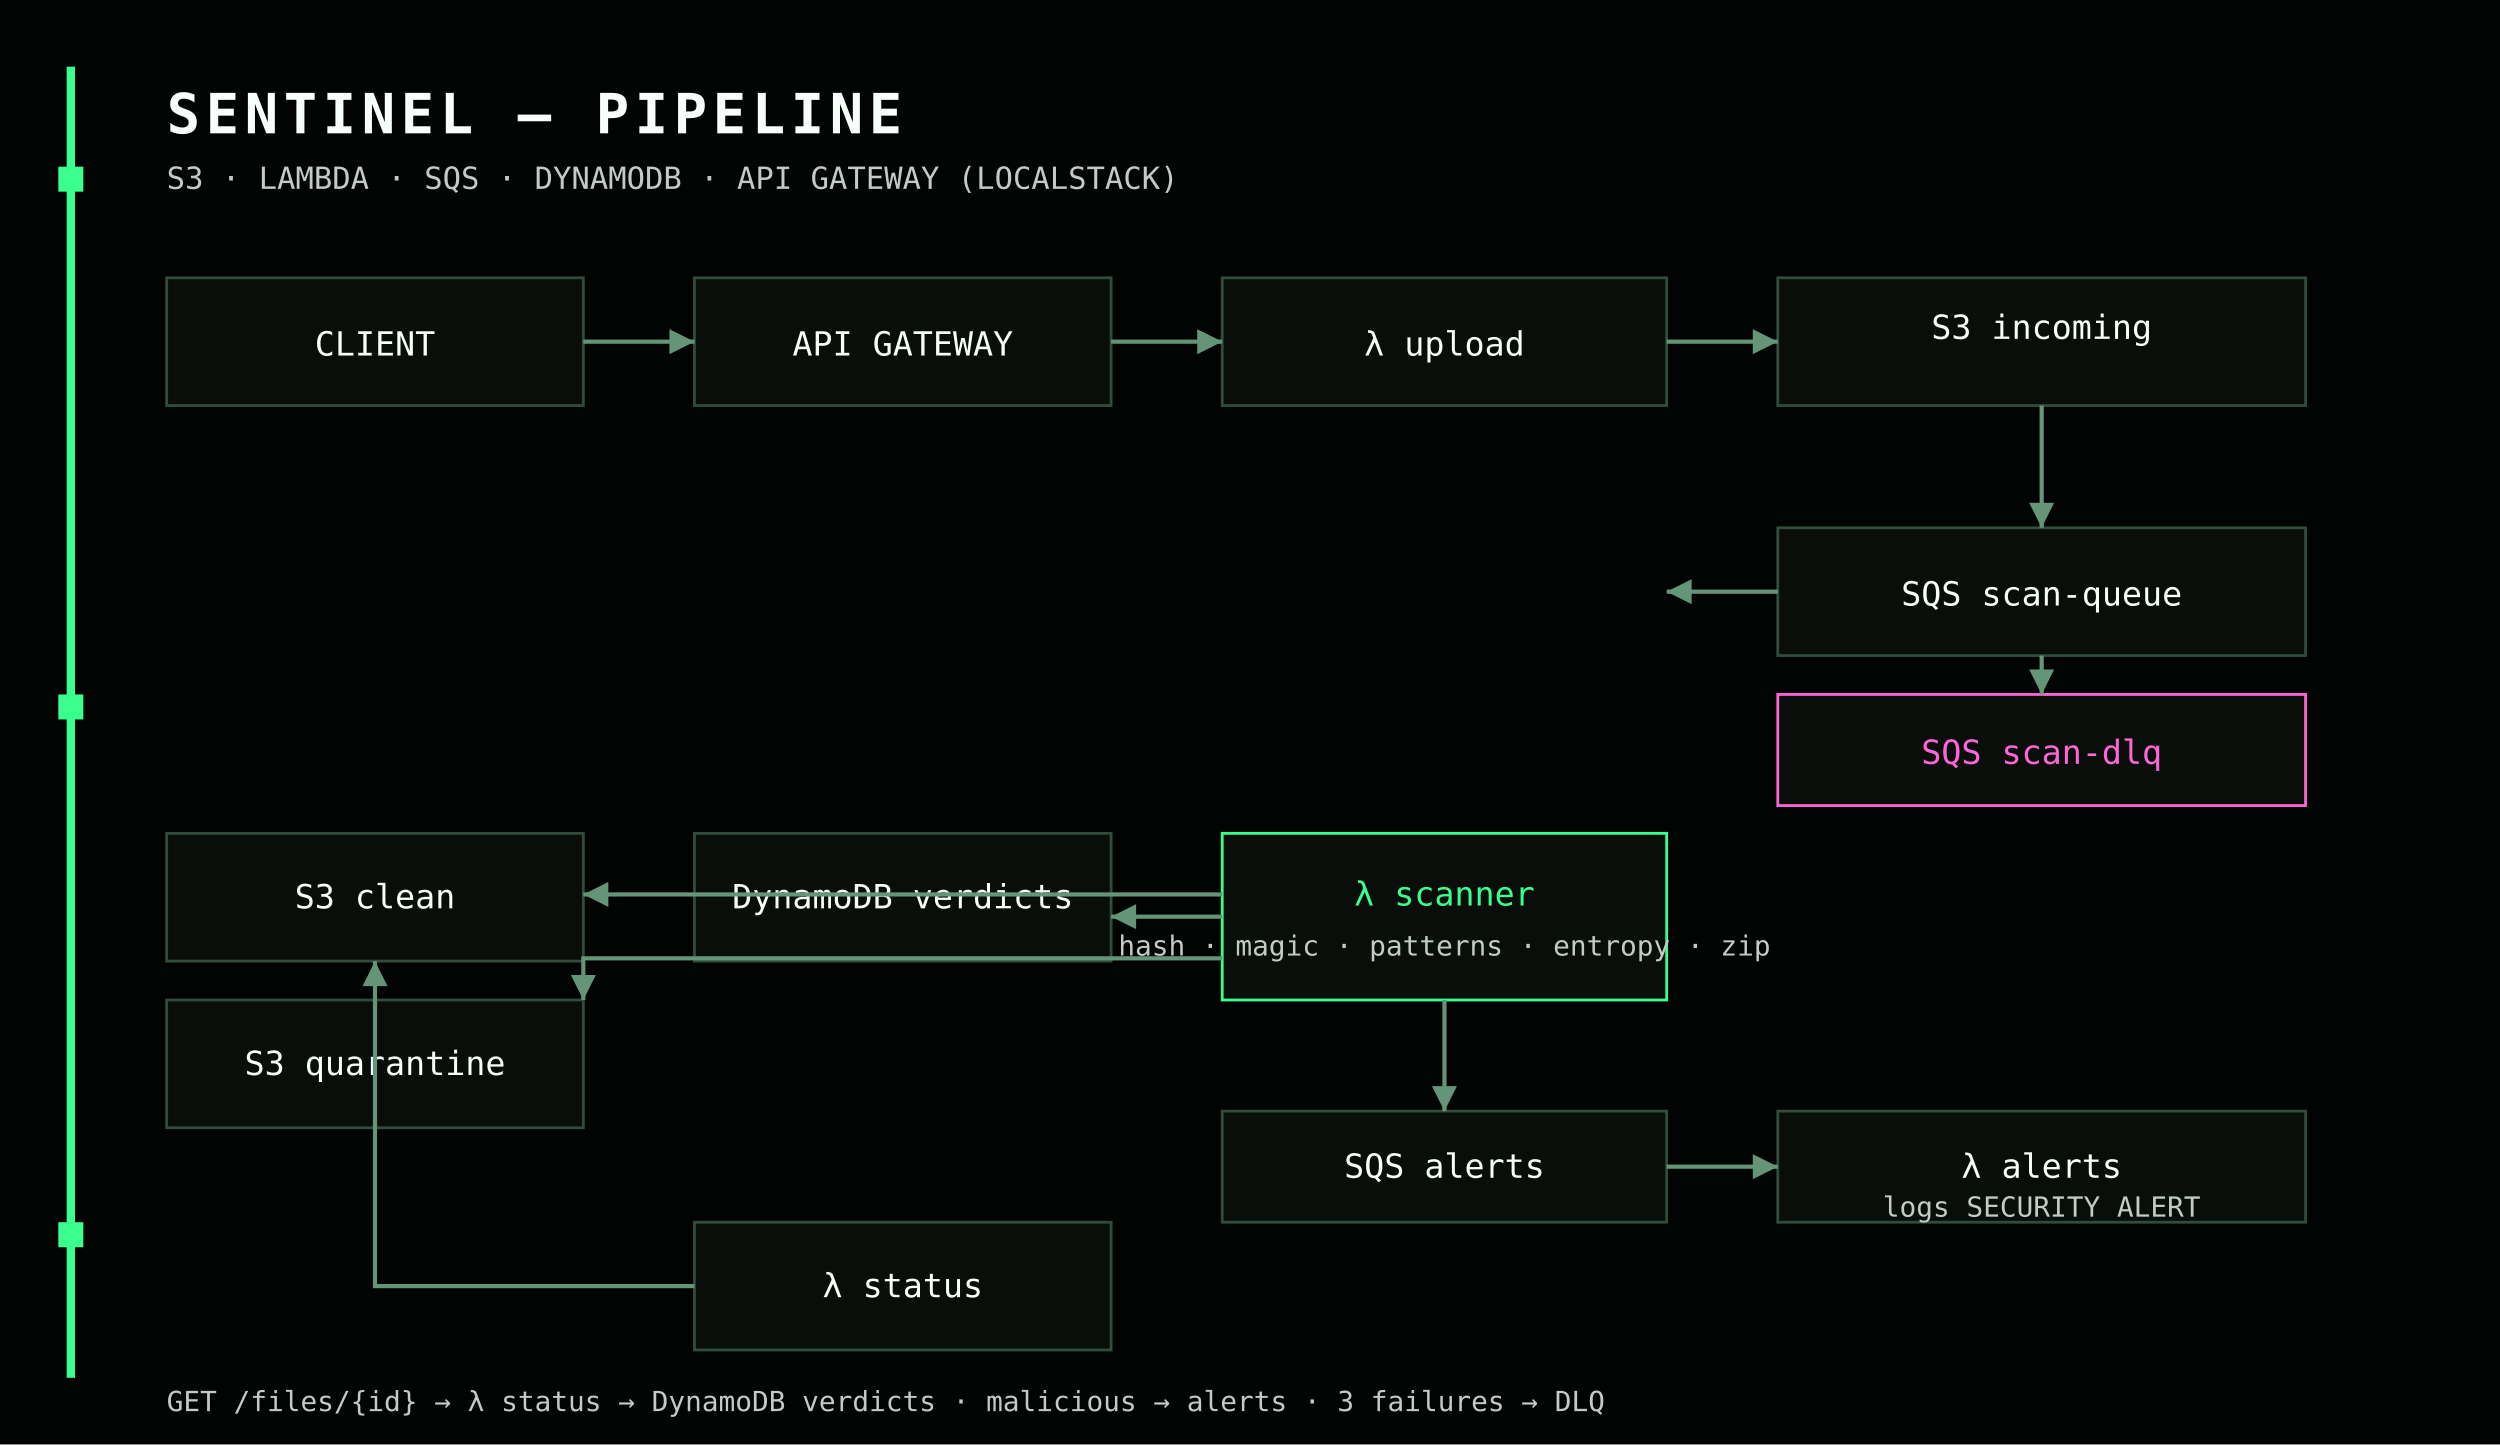
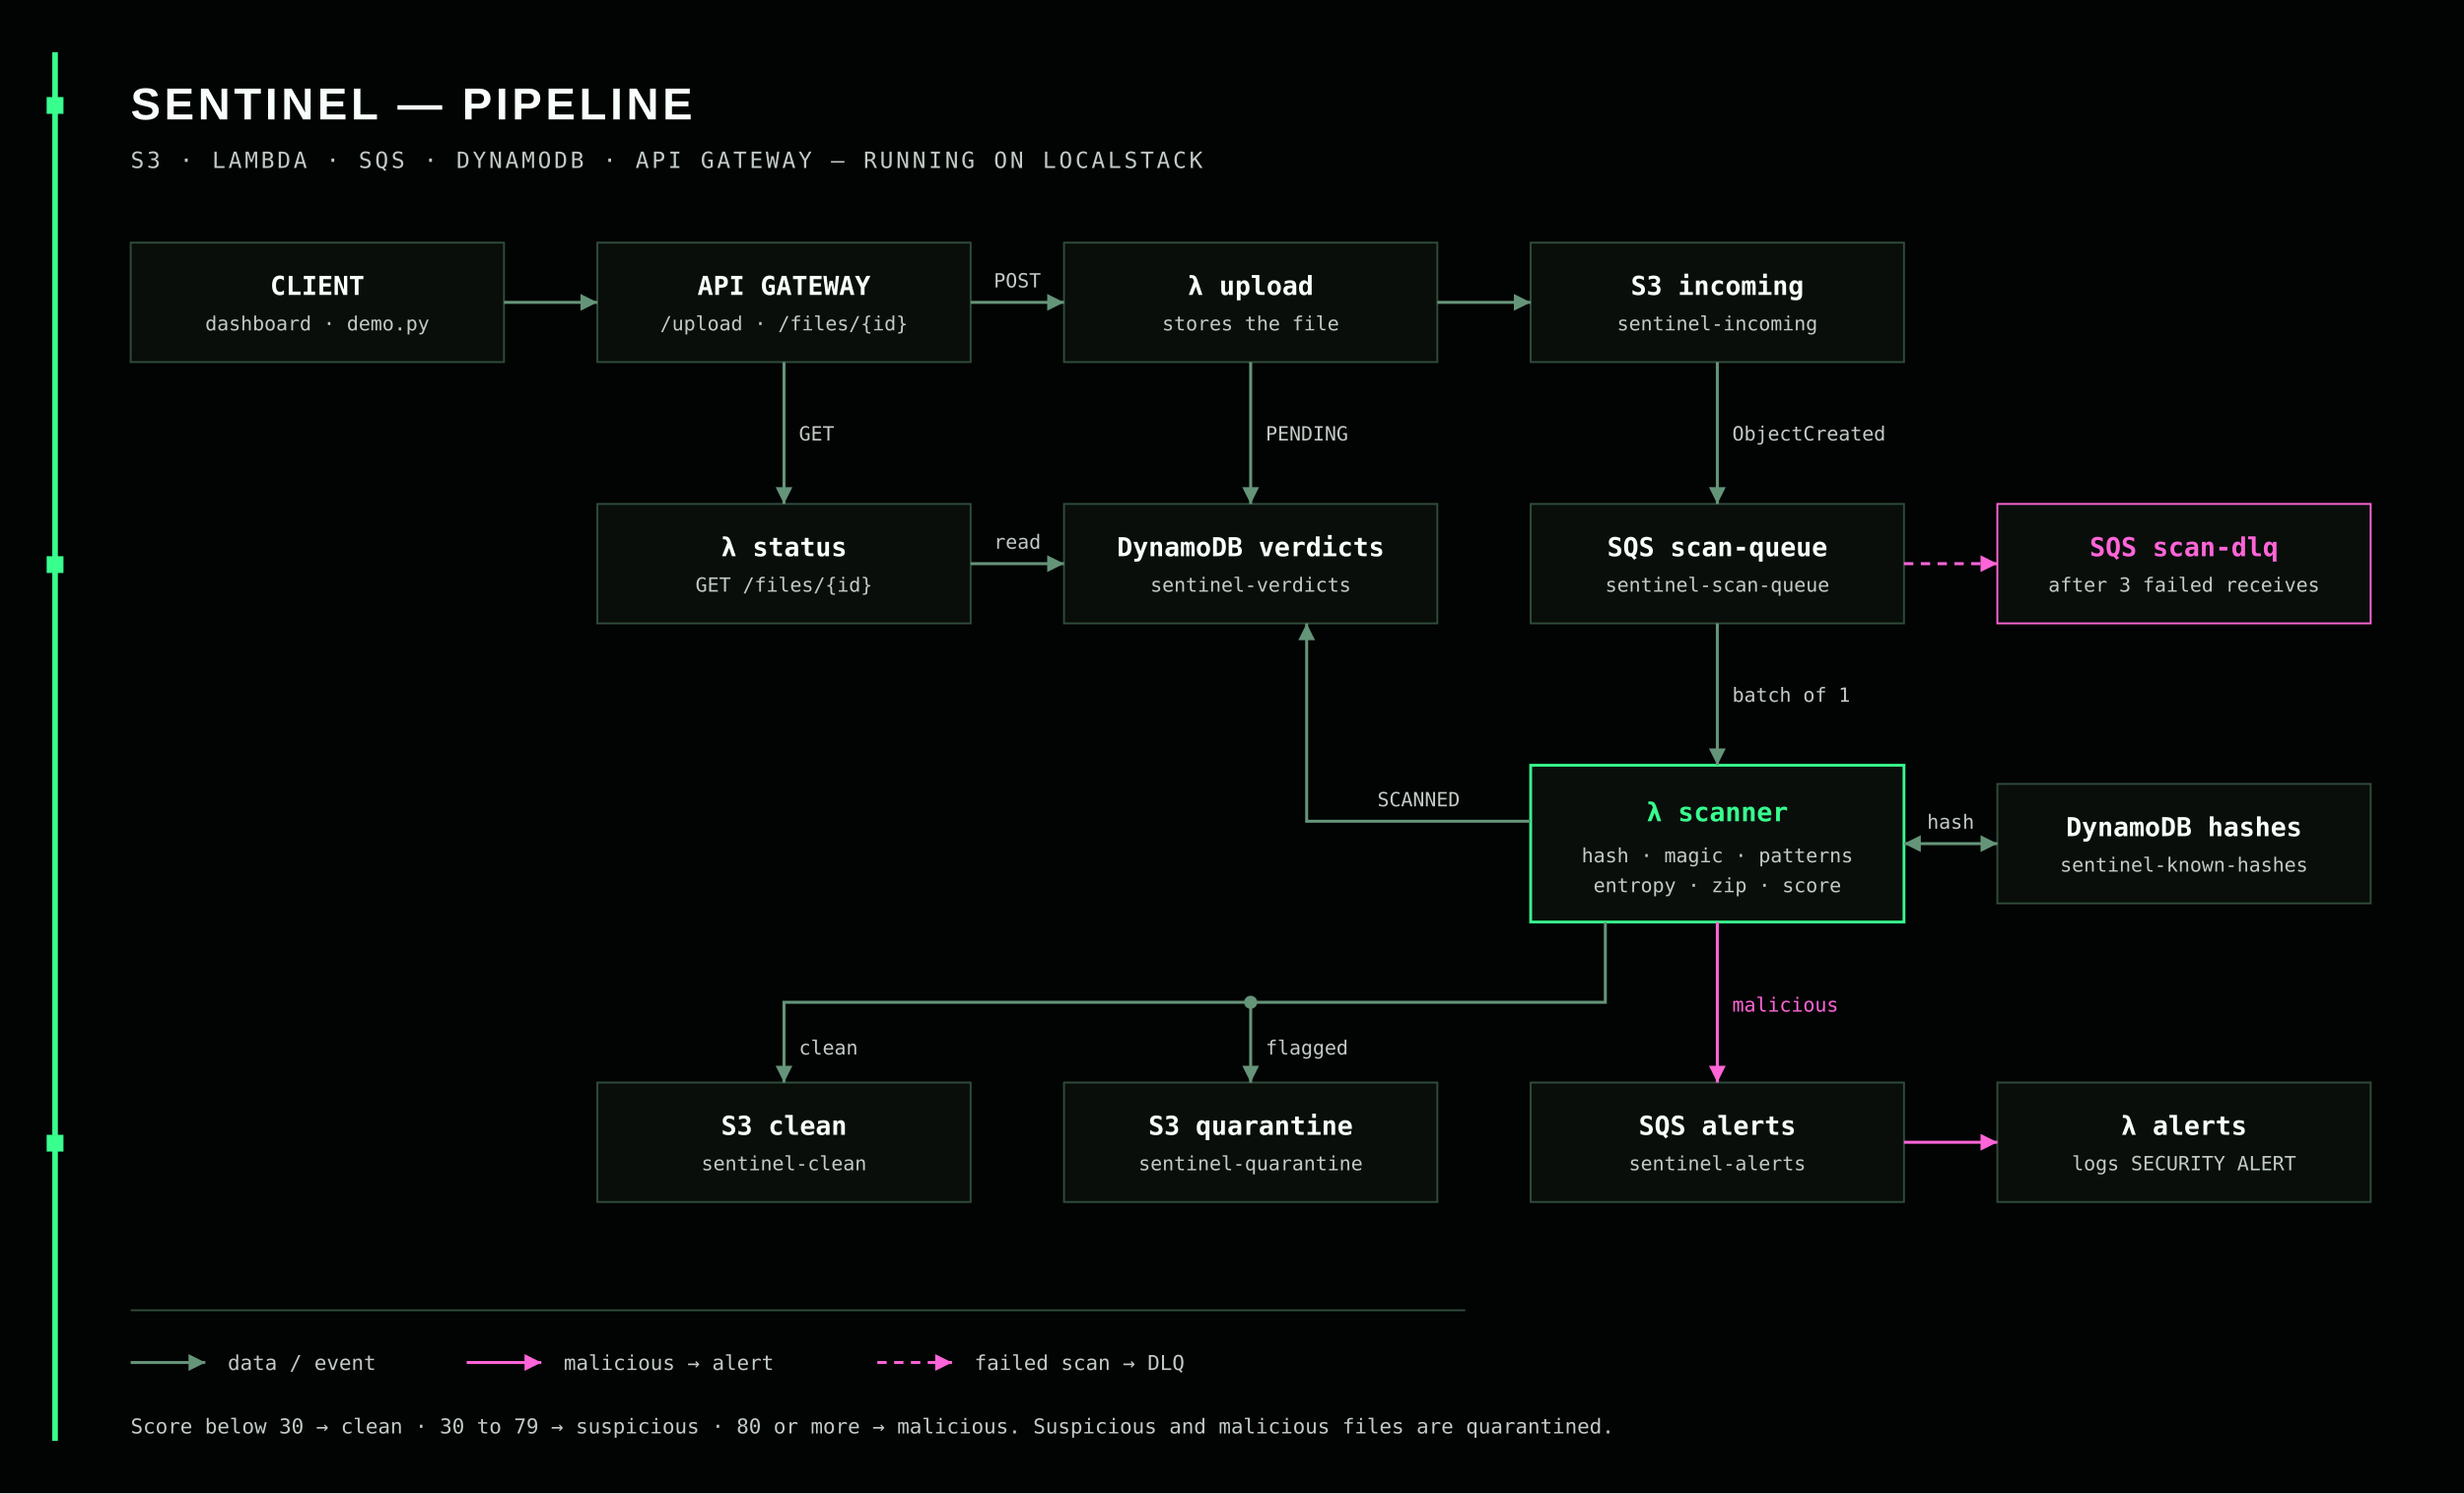
- <svg xmlns="http://www.w3.org/2000/svg" width="900" height="520" viewBox="0 0 900 520" font-family="IBM Plex Mono, ui-monospace, monospace">
-   <rect width="900" height="520" fill="#020303" />
-   <rect x="24" y="24" width="3" height="472" fill="#38ff8e" />
-   <rect x="21" y="60" width="9" height="9" fill="#38ff8e" />
-   <rect x="21" y="250" width="9" height="9" fill="#38ff8e" />
-   <rect x="21" y="440" width="9" height="9" fill="#38ff8e" />
-   <text x="60" y="48" fill="#f8fffa" font-size="20" letter-spacing="2" font-weight="600">SENTINEL — PIPELINE</text>
-   <text x="60" y="68" fill="#c2cbc5" font-size="11">S3 · LAMBDA · SQS · DYNAMODB · API GATEWAY  (LOCALSTACK)</text>
-   <g stroke="#304c3b" stroke-width="1">
-     <rect x="60" y="100" width="150" height="46" fill="#090e0b" />
-     <rect x="250" y="100" width="150" height="46" fill="#090e0b" />
-     <rect x="440" y="100" width="160" height="46" fill="#090e0b" />
-     <rect x="640" y="100" width="190" height="46" fill="#090e0b" />
-     <rect x="640" y="190" width="190" height="46" fill="#090e0b" />
-     <rect x="640" y="250" width="190" height="40" fill="#090e0b" stroke="#ff65d8" />
-     <rect x="440" y="300" width="160" height="60" fill="#090e0b" stroke="#38ff8e" />
-     <rect x="60" y="300" width="150" height="46" fill="#090e0b" />
-     <rect x="60" y="360" width="150" height="46" fill="#090e0b" />
-     <rect x="250" y="300" width="150" height="46" fill="#090e0b" />
-     <rect x="440" y="400" width="160" height="40" fill="#090e0b" />
-     <rect x="640" y="400" width="190" height="40" fill="#090e0b" />
-     <rect x="250" y="440" width="150" height="46" fill="#090e0b" />
-   </g>
-   <g fill="#f8fffa" font-size="12">
-     <text x="135" y="128" text-anchor="middle">CLIENT</text>
-     <text x="325" y="128" text-anchor="middle">API GATEWAY</text>
-     <text x="520" y="128" text-anchor="middle">λ upload</text>
-     <text x="735" y="122" text-anchor="middle">S3 incoming</text>
-     <text x="735" y="218" text-anchor="middle">SQS scan-queue</text>
-     <text x="735" y="275" text-anchor="middle" fill="#ff65d8">SQS scan-dlq</text>
-     <text x="520" y="326" text-anchor="middle" fill="#38ff8e">λ scanner</text>
-     <text x="520" y="344" text-anchor="middle" fill="#c2cbc5" font-size="10">hash · magic · patterns · entropy · zip</text>
-     <text x="135" y="327" text-anchor="middle">S3 clean</text>
-     <text x="135" y="387" text-anchor="middle">S3 quarantine</text>
-     <text x="325" y="327" text-anchor="middle">DynamoDB verdicts</text>
-     <text x="520" y="424" text-anchor="middle">SQS alerts</text>
-     <text x="735" y="424" text-anchor="middle">λ alerts</text>
-     <text x="735" y="438" text-anchor="middle" fill="#c2cbc5" font-size="10">logs SECURITY ALERT</text>
-     <text x="325" y="467" text-anchor="middle">λ status</text>
-   </g>
-   <g stroke="#659579" stroke-width="1.5" fill="none" marker-end="url(#arrow)">
-     <path d="M210 123 H250" />
-     <path d="M400 123 H440" />
-     <path d="M600 123 H640" />
-     <path d="M735 146 V190" />
-     <path d="M640 213 H600" />
-     <path d="M735 236 V250" />
-     <path d="M440 322 H210" />
-     <path d="M440 345 H210 V360" />
-     <path d="M440 330 H400" />
-     <path d="M520 360 V400" />
-     <path d="M600 420 H640" />
-     <path d="M250 463 H135 V346" />
-   </g>
-   <text x="60" y="508" fill="#c2cbc5" font-size="10">GET /files/{id} → λ status → DynamoDB verdicts   ·   malicious → alerts   ·   3 failures → DLQ</text>
+ <svg xmlns="http://www.w3.org/2000/svg" width="1320" height="800" viewBox="0 0 1320 800" role="img" aria-labelledby="t d">
  <defs>
-     <marker id="arrow" markerWidth="8" markerHeight="8" refX="6" refY="3" orient="auto">
-       <path d="M0 0 L6 3 L0 6 Z" fill="#659579" />
+     <marker id="ag" viewBox="0 0 10 10" refX="10" refY="5" markerWidth="9" markerHeight="9" markerUnits="userSpaceOnUse" orient="auto-start-reverse">
+       <path d="M0 0 L10 5 L0 10 Z" fill="#659579" />
+     </marker>
+     <marker id="am" viewBox="0 0 10 10" refX="10" refY="5" markerWidth="9" markerHeight="9" markerUnits="userSpaceOnUse" orient="auto-start-reverse">
+       <path d="M0 0 L10 5 L0 10 Z" fill="#ff65d8" />
    </marker>
  </defs>
+   <rect width="1320" height="800" fill="#020303" />
+   <rect x="28" y="28" width="3" height="744" fill="#38ff8e" />
+   <rect x="25" y="52" width="9" height="9" fill="#38ff8e" />
+   <rect x="25" y="298" width="9" height="9" fill="#38ff8e" />
+   <rect x="25" y="608" width="9" height="9" fill="#38ff8e" />
+   <text x="70" y="64" fill="#f8fffa" font-family="IBM Plex Sans, Segoe UI, Arial, sans-serif" font-size="24" font-weight="700" letter-spacing="2">SENTINEL — PIPELINE</text>
+   <text x="70" y="90" fill="#c2cbc5" font-family="IBM Plex Mono, Consolas, Menlo, monospace" font-size="12" letter-spacing="1.5">S3 · LAMBDA · SQS · DYNAMODB · API GATEWAY — RUNNING ON LOCALSTACK</text>
+   <g font-family="IBM Plex Mono, Consolas, Menlo, monospace" text-anchor="middle">
+     <rect x="70" y="130" width="200" height="64" fill="#090e0b" stroke="#304c3b" />
+     <text x="170" y="158" fill="#f8fffa" font-size="14" font-weight="600">CLIENT</text>
+     <text x="170" y="177" fill="#c2cbc5" font-size="10.5">dashboard · demo.py</text>
+     <rect x="320" y="130" width="200" height="64" fill="#090e0b" stroke="#304c3b" />
+     <text x="420" y="158" fill="#f8fffa" font-size="14" font-weight="600">API GATEWAY</text>
+     <text x="420" y="177" fill="#c2cbc5" font-size="10.5">/upload · /files/{id}</text>
+     <rect x="570" y="130" width="200" height="64" fill="#090e0b" stroke="#304c3b" />
+     <text x="670" y="158" fill="#f8fffa" font-size="14" font-weight="600">λ upload</text>
+     <text x="670" y="177" fill="#c2cbc5" font-size="10.5">stores the file</text>
+     <rect x="820" y="130" width="200" height="64" fill="#090e0b" stroke="#304c3b" />
+     <text x="920" y="158" fill="#f8fffa" font-size="14" font-weight="600">S3 incoming</text>
+     <text x="920" y="177" fill="#c2cbc5" font-size="10.5">sentinel-incoming</text>
+     <rect x="320" y="270" width="200" height="64" fill="#090e0b" stroke="#304c3b" />
+     <text x="420" y="298" fill="#f8fffa" font-size="14" font-weight="600">λ status</text>
+     <text x="420" y="317" fill="#c2cbc5" font-size="10.5">GET /files/{id}</text>
+     <rect x="570" y="270" width="200" height="64" fill="#090e0b" stroke="#304c3b" />
+     <text x="670" y="298" fill="#f8fffa" font-size="14" font-weight="600">DynamoDB verdicts</text>
+     <text x="670" y="317" fill="#c2cbc5" font-size="10.5">sentinel-verdicts</text>
+     <rect x="820" y="270" width="200" height="64" fill="#090e0b" stroke="#304c3b" />
+     <text x="920" y="298" fill="#f8fffa" font-size="14" font-weight="600">SQS scan-queue</text>
+     <text x="920" y="317" fill="#c2cbc5" font-size="10.5">sentinel-scan-queue</text>
+     <rect x="1070" y="270" width="200" height="64" fill="#090e0b" stroke="#ff65d8" />
+     <text x="1170" y="298" fill="#ff65d8" font-size="14" font-weight="600">SQS scan-dlq</text>
+     <text x="1170" y="317" fill="#c2cbc5" font-size="10.5">after 3 failed receives</text>
+     <rect x="820" y="410" width="200" height="84" fill="#090e0b" stroke="#38ff8e" stroke-width="1.5" />
+     <text x="920" y="440" fill="#38ff8e" font-size="14" font-weight="600">λ scanner</text>
+     <text x="920" y="462" fill="#c2cbc5" font-size="10.5">hash · magic · patterns</text>
+     <text x="920" y="478" fill="#c2cbc5" font-size="10.5">entropy · zip · score</text>
+     <rect x="1070" y="420" width="200" height="64" fill="#090e0b" stroke="#304c3b" />
+     <text x="1170" y="448" fill="#f8fffa" font-size="14" font-weight="600">DynamoDB hashes</text>
+     <text x="1170" y="467" fill="#c2cbc5" font-size="10.5">sentinel-known-hashes</text>
+     <rect x="320" y="580" width="200" height="64" fill="#090e0b" stroke="#304c3b" />
+     <text x="420" y="608" fill="#f8fffa" font-size="14" font-weight="600">S3 clean</text>
+     <text x="420" y="627" fill="#c2cbc5" font-size="10.5">sentinel-clean</text>
+     <rect x="570" y="580" width="200" height="64" fill="#090e0b" stroke="#304c3b" />
+     <text x="670" y="608" fill="#f8fffa" font-size="14" font-weight="600">S3 quarantine</text>
+     <text x="670" y="627" fill="#c2cbc5" font-size="10.5">sentinel-quarantine</text>
+     <rect x="820" y="580" width="200" height="64" fill="#090e0b" stroke="#304c3b" />
+     <text x="920" y="608" fill="#f8fffa" font-size="14" font-weight="600">SQS alerts</text>
+     <text x="920" y="627" fill="#c2cbc5" font-size="10.5">sentinel-alerts</text>
+     <rect x="1070" y="580" width="200" height="64" fill="#090e0b" stroke="#304c3b" />
+     <text x="1170" y="608" fill="#f8fffa" font-size="14" font-weight="600">λ alerts</text>
+     <text x="1170" y="627" fill="#c2cbc5" font-size="10.5">logs SECURITY ALERT</text>
+   </g>
+   <g fill="none" stroke="#659579" stroke-width="1.6">
+     <path d="M270 162 H320" marker-end="url(#ag)" />
+     <path d="M520 162 H570" marker-end="url(#ag)" />
+     <path d="M770 162 H820" marker-end="url(#ag)" />
+     <path d="M420 194 V270" marker-end="url(#ag)" />
+     <path d="M670 194 V270" marker-end="url(#ag)" />
+     <path d="M920 194 V270" marker-end="url(#ag)" />
+     <path d="M520 302 H570" marker-end="url(#ag)" />
+     <path d="M920 334 V410" marker-end="url(#ag)" />
+     <path d="M820 440 H700 V334" marker-end="url(#ag)" />
+     <path d="M1020 452 H1070" marker-start="url(#ag)" marker-end="url(#ag)" />
+     <path d="M860 494 V537 H420 V580" marker-end="url(#ag)" />
+     <path d="M670 537 V580" marker-end="url(#ag)" />
+   </g>
+   <circle cx="670" cy="537" r="3.5" fill="#659579" />
+   <path d="M1020 302 H1070" fill="none" stroke="#ff65d8" stroke-width="1.6" stroke-dasharray="5 4" marker-end="url(#am)" />
+   <g fill="none" stroke="#ff65d8" stroke-width="1.6">
+     <path d="M920 494 V580" marker-end="url(#am)" />
+     <path d="M1020 612 H1070" marker-end="url(#am)" />
+   </g>
+   <g font-family="IBM Plex Mono, Consolas, Menlo, monospace" font-size="10.5" fill="#c2cbc5">
+     <text x="545" y="154" text-anchor="middle">POST</text>
+     <text x="428" y="236">GET</text>
+     <text x="678" y="236">PENDING</text>
+     <text x="928" y="236">ObjectCreated</text>
+     <text x="545" y="294" text-anchor="middle">read</text>
+     <text x="928" y="376">batch of 1</text>
+     <text x="760" y="432" text-anchor="middle">SCANNED</text>
+     <text x="1045" y="444" text-anchor="middle">hash</text>
+     <text x="428" y="565">clean</text>
+     <text x="678" y="565">flagged</text>
+     <text x="928" y="542" fill="#ff65d8">malicious</text>
+   </g>
+   <g font-family="IBM Plex Mono, Consolas, Menlo, monospace" font-size="11" fill="#c2cbc5">
+     <line x1="70" y1="702" x2="785" y2="702" stroke="#304c3b" />
+     <path d="M70 730 H110" stroke="#659579" stroke-width="1.6" marker-end="url(#ag)" />
+     <text x="122" y="734">data / event</text>
+     <path d="M250 730 H290" stroke="#ff65d8" stroke-width="1.6" marker-end="url(#am)" />
+     <text x="302" y="734">malicious → alert</text>
+     <path d="M470 730 H510" stroke="#ff65d8" stroke-width="1.6" stroke-dasharray="5 4" marker-end="url(#am)" />
+     <text x="522" y="734">failed scan → DLQ</text>
+     <text x="70" y="768">Score below 30 → clean · 30 to 79 → suspicious · 80 or more → malicious. Suspicious and malicious files are quarantined.</text>
+   </g>
</svg>
